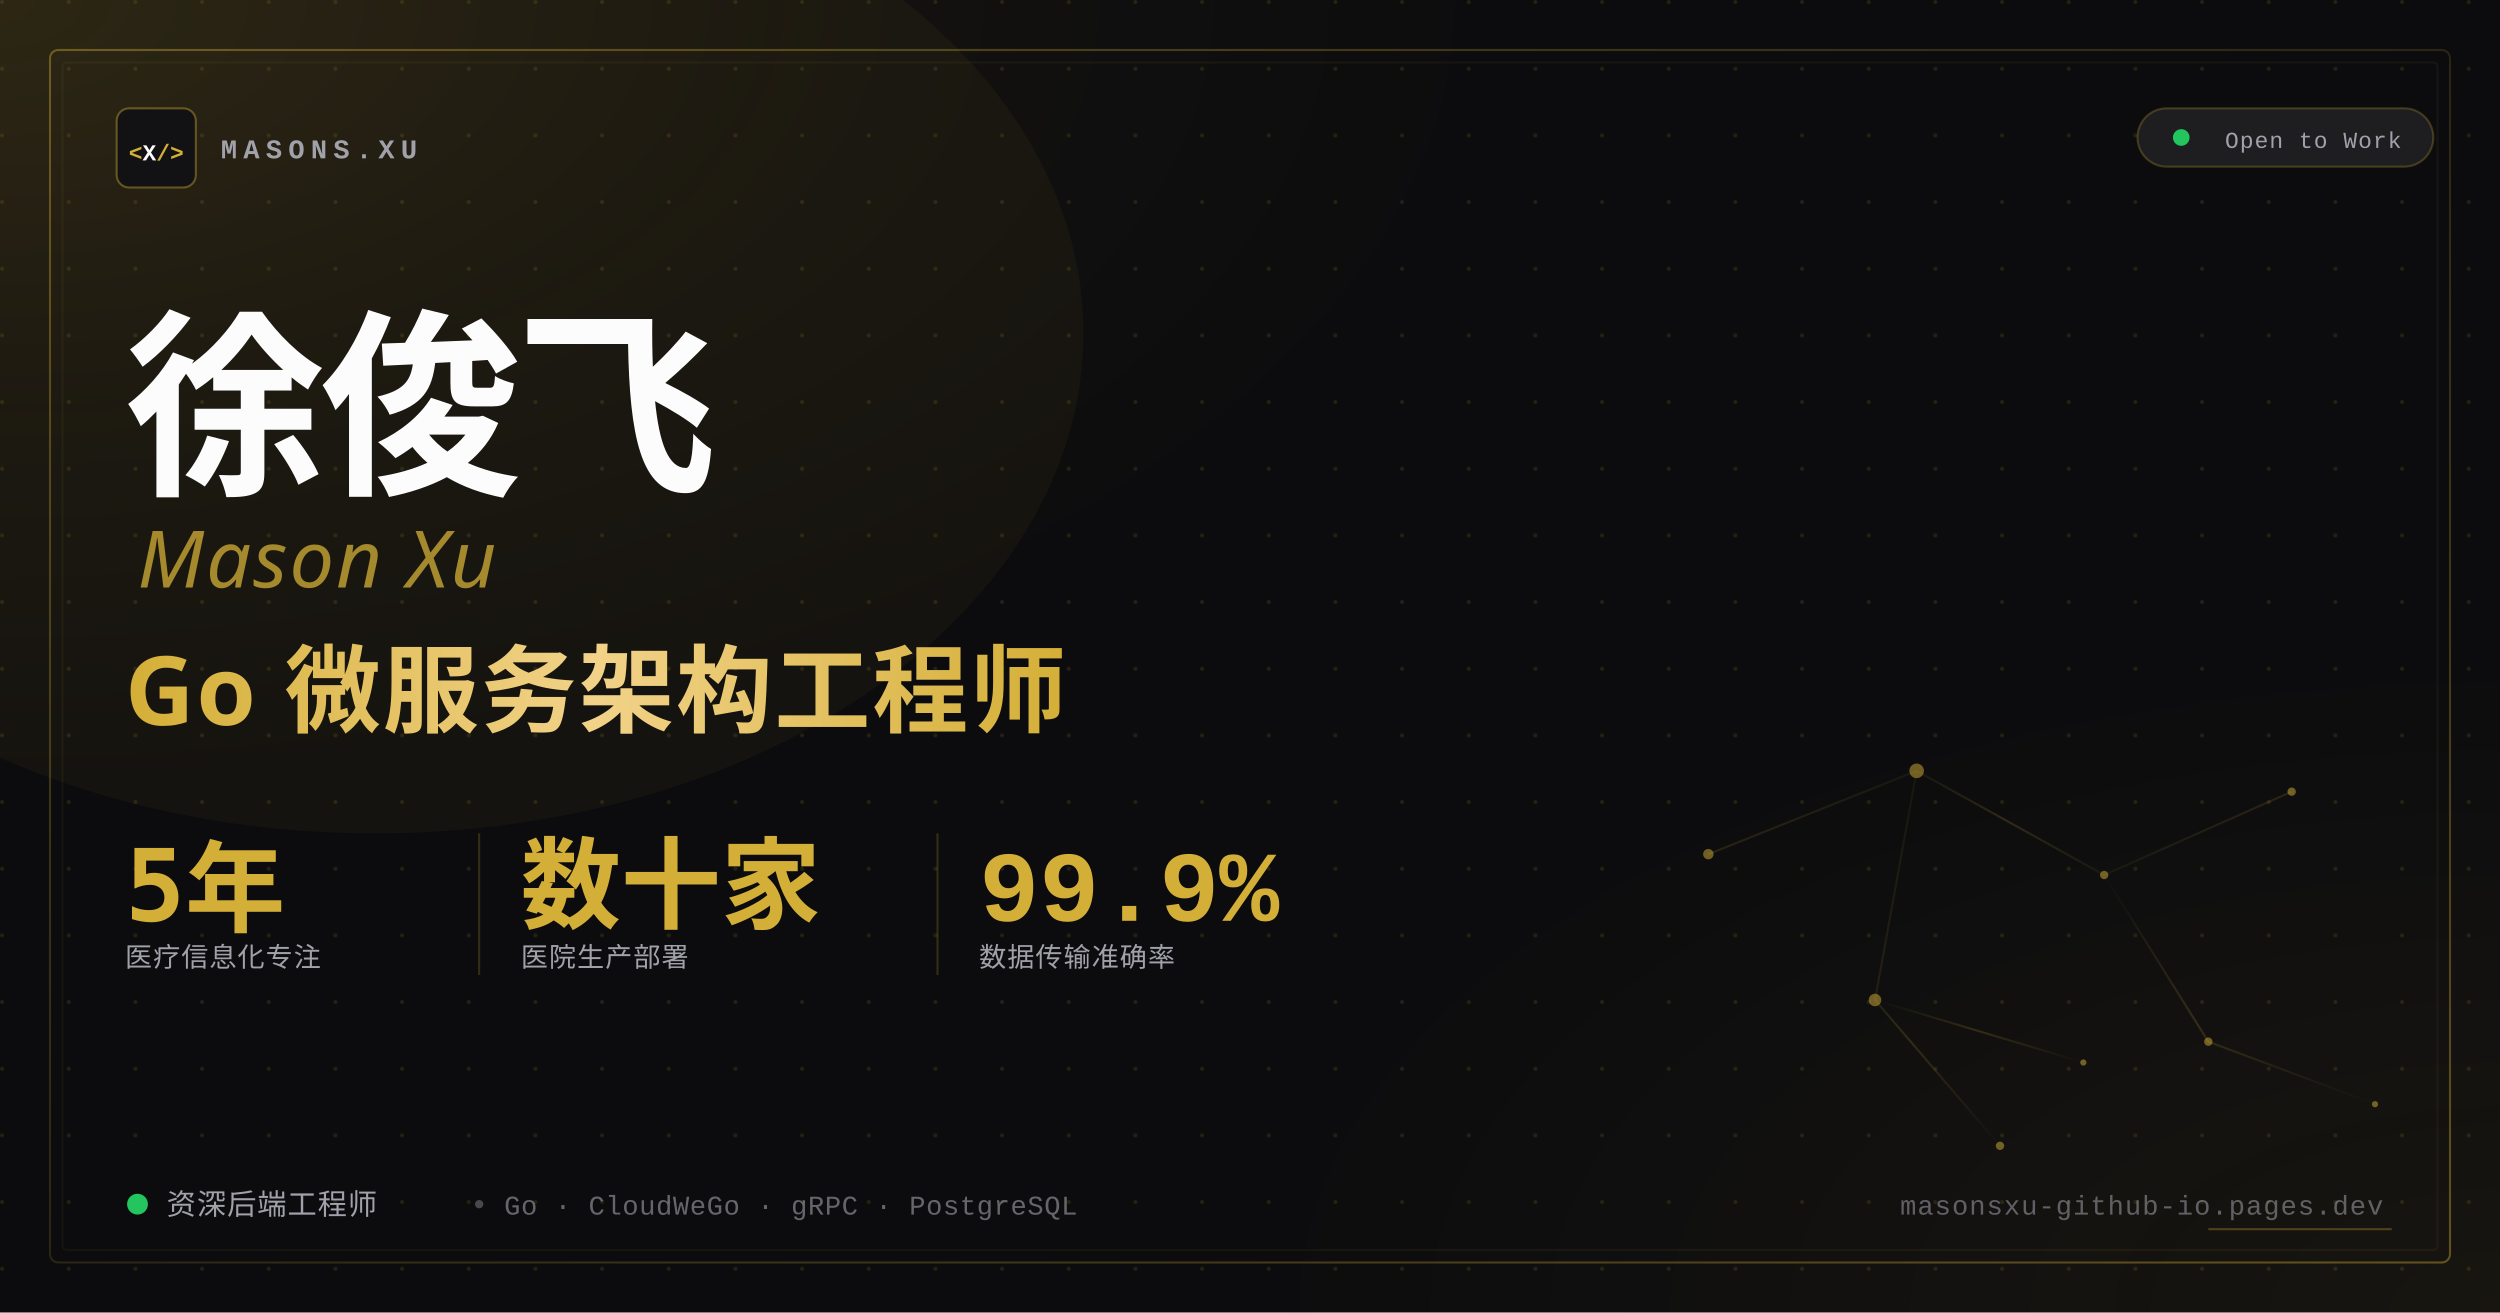
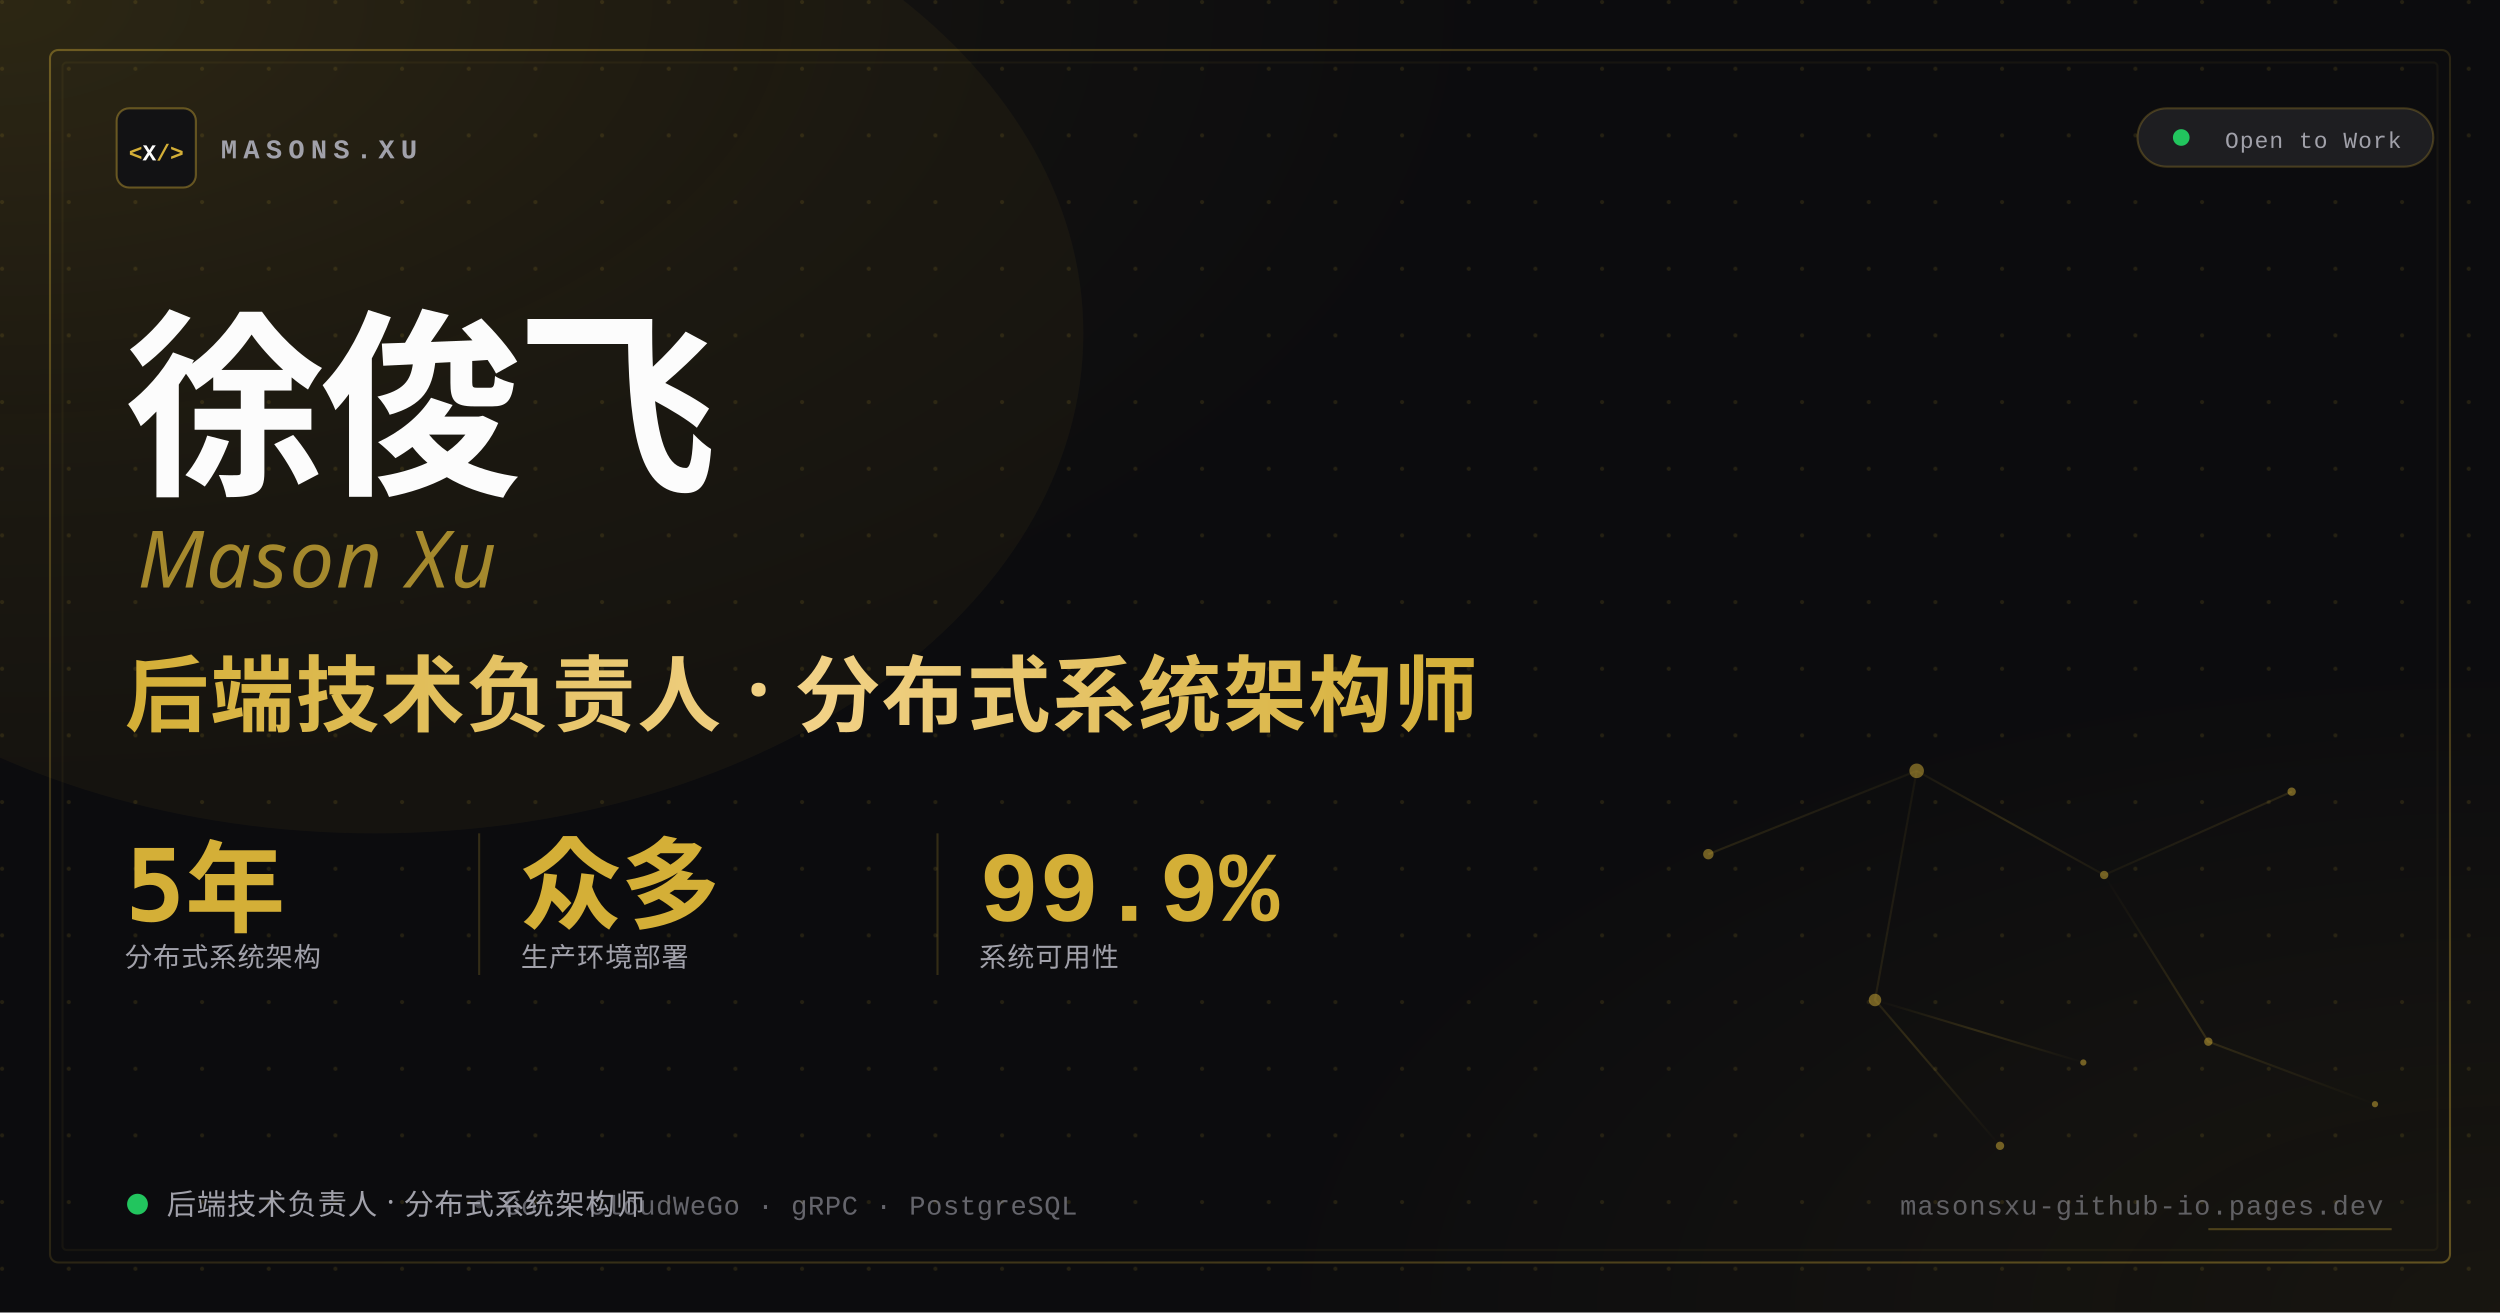
<svg xmlns="http://www.w3.org/2000/svg" viewBox="0 0 1200 630" width="1200" height="630">
  <defs>
    <pattern id="dotGrid" x="0" y="0" width="32" height="32" patternUnits="userSpaceOnUse">
      <circle cx="1" cy="1" r="1" fill="rgba(212,175,55,0.12)" />
    </pattern>
    <radialGradient id="glowTL" cx="0%" cy="0%" r="60%">
      <stop offset="0%" stop-color="#D4AF37" stop-opacity="0.12" />
      <stop offset="60%" stop-color="#D4AF37" stop-opacity="0.03" />
      <stop offset="100%" stop-color="#D4AF37" stop-opacity="0" />
    </radialGradient>
    <radialGradient id="glowBR" cx="100%" cy="100%" r="50%">
      <stop offset="0%" stop-color="#D4AF37" stop-opacity="0.06" />
      <stop offset="100%" stop-color="#D4AF37" stop-opacity="0" />
    </radialGradient>
    <linearGradient id="goldGrad" x1="0%" y1="0%" x2="100%" y2="0%">
      <stop offset="0%" stop-color="#D4AF37" />
      <stop offset="50%" stop-color="#F2D288" />
      <stop offset="100%" stop-color="#D4AF37" />
    </linearGradient>
    <linearGradient id="dividerGrad" x1="0%" y1="0%" x2="100%" y2="0%">
      <stop offset="0%" stop-color="#D4AF37" stop-opacity="0" />
      <stop offset="20%" stop-color="#D4AF37" stop-opacity="0.6" />
      <stop offset="80%" stop-color="#D4AF37" stop-opacity="0.6" />
      <stop offset="100%" stop-color="#D4AF37" stop-opacity="0" />
    </linearGradient>
    <linearGradient id="constellGrad" x1="0%" y1="0%" x2="100%" y2="100%">
      <stop offset="0%" stop-color="#D4AF37" stop-opacity="0" />
      <stop offset="50%" stop-color="#D4AF37" stop-opacity="0.5" />
      <stop offset="100%" stop-color="#D4AF37" stop-opacity="0" />
    </linearGradient>
    <linearGradient id="borderGrad" x1="0%" y1="0%" x2="100%" y2="100%">
      <stop offset="0%" stop-color="#D4AF37" stop-opacity="0.4" />
      <stop offset="50%" stop-color="#D4AF37" stop-opacity="0.15" />
      <stop offset="100%" stop-color="#D4AF37" stop-opacity="0.4" />
    </linearGradient>
    <clipPath id="outerClip">
      <rect x="0" y="0" width="1200" height="630" rx="0" />
    </clipPath>
  </defs>
  <rect width="1200" height="630" fill="#0C0C0E" />
  <rect width="1200" height="630" fill="url(#dotGrid)" opacity="1" />
  <rect width="1200" height="630" fill="url(#glowTL)" />
  <rect width="1200" height="630" fill="url(#glowBR)" />
  <ellipse cx="180" cy="160" rx="340" ry="240" fill="#D4AF37" fill-opacity="0.05" />
  <g opacity="0.35" stroke="url(#constellGrad)" stroke-width="1" fill="none">
    <path d="M820,410 L920,370 L1010,420 L1100,380" />
    <path d="M920,370 L900,480 L960,550" />
    <path d="M1010,420 L1060,500 L1140,530" />
    <path d="M900,480 L1000,510" />
  </g>
  <g fill="#D4AF37" opacity="0.5">
    <circle cx="820" cy="410" r="2.5" />
    <circle cx="920" cy="370" r="3.5" />
    <circle cx="1010" cy="420" r="2" />
    <circle cx="1100" cy="380" r="2" />
    <circle cx="900" cy="480" r="3" />
    <circle cx="960" cy="550" r="2" />
    <circle cx="1060" cy="500" r="2" />
    <circle cx="1140" cy="530" r="1.5" />
    <circle cx="1000" cy="510" r="1.5" />
  </g>
  <rect x="24" y="24" width="1152" height="582" rx="4" fill="none" stroke="url(#borderGrad)" stroke-width="1" />
  <rect x="30" y="30" width="1140" height="570" rx="2" fill="none" stroke="#D4AF37" stroke-opacity="0.06" stroke-width="1" />
  <rect x="56" y="52" width="38" height="38" rx="6" fill="#121214" stroke="#D4AF37" stroke-opacity="0.4" stroke-width="1" />
  <text x="75" y="77" text-anchor="middle" font-family="'Courier New', monospace" font-size="11" font-weight="bold" fill="#FCFCFC">
    <tspan fill="#D4AF37">&lt;</tspan>X<tspan fill="#D4AF37">/&gt;</tspan>
  </text>
  <text x="106" y="76" font-family="'Courier New', 'JetBrains Mono', monospace" font-size="13" font-weight="700" letter-spacing="3" fill="#A1A1AA">MASONS.XU</text>
  <rect x="1026" y="52" width="142" height="28" rx="14" fill="#1E1E21" stroke="#D4AF37" stroke-opacity="0.25" stroke-width="1" />
  <circle cx="1047" cy="66" r="4" fill="#22C55E" />
  <text x="1068" y="71" font-family="'Courier New', monospace" font-size="11" fill="#A1A1AA" letter-spacing="0.5">Open to Work</text>
  <text x="60" y="230" font-family="'Noto Sans SC', sans-serif" font-size="96" font-weight="700" fill="#FCFCFC" letter-spacing="-2">徐俊飞</text>
  <text x="66" y="282" font-family="'Noto Sans SC', sans-serif" font-size="38" font-style="italic" font-weight="400" fill="#D4AF37" fill-opacity="0.75" letter-spacing="1">Mason Xu</text>
-   <text x="60" y="348" font-family="'Noto Sans SC', sans-serif" font-size="46" font-weight="700" fill="url(#goldGrad)" letter-spacing="1">Go 微服务架构工程师</text>
+   <text x="60" y="348" font-family="'Noto Sans SC', sans-serif" font-size="40" font-weight="700" fill="url(#goldGrad)" letter-spacing="1">后端技术负责人 · 分布式系统架构师</text>
  <line x1="60" y1="376" x2="760" y2="376" stroke="url(#dividerGrad)" stroke-width="1" />
  <g transform="translate(60, 390)">
    <text y="52" font-family="'Noto Sans SC', monospace" font-size="48" font-weight="700" fill="#D4AF37">5年</text>
-     <text y="74" font-family="'Noto Sans SC', sans-serif" font-size="13" fill="#A1A1AA" letter-spacing="0.5">医疗信息化专注</text>
+     <text y="74" font-family="'Noto Sans SC', sans-serif" font-size="13" fill="#A1A1AA" letter-spacing="0.5">分布式系统架构</text>
  </g>
  <line x1="230" y1="400" x2="230" y2="468" stroke="#D4AF37" stroke-opacity="0.2" stroke-width="1" />
  <g transform="translate(250, 390)">
-     <text y="52" font-family="'Noto Sans SC', monospace" font-size="48" font-weight="700" fill="#D4AF37">数十家</text>
-     <text y="74" font-family="'Noto Sans SC', sans-serif" font-size="13" fill="#A1A1AA" letter-spacing="0.5">医院生产部署</text>
+     <text y="52" font-family="'Noto Sans SC', monospace" font-size="48" font-weight="700" fill="#D4AF37">众多</text>
+     <text y="74" font-family="'Noto Sans SC', sans-serif" font-size="13" fill="#A1A1AA" letter-spacing="0.5">生产环境部署</text>
  </g>
  <line x1="450" y1="400" x2="450" y2="468" stroke="#D4AF37" stroke-opacity="0.2" stroke-width="1" />
  <g transform="translate(470, 390)">
    <text y="52" font-family="'Courier New', 'JetBrains Mono', monospace" font-size="48" font-weight="700" fill="#D4AF37">99.9%</text>
-     <text y="74" font-family="'Noto Sans SC', sans-serif" font-size="13" fill="#A1A1AA" letter-spacing="0.5">数据传输准确率</text>
+     <text y="74" font-family="'Noto Sans SC', sans-serif" font-size="13" fill="#A1A1AA" letter-spacing="0.5">系统可用性</text>
  </g>
  <circle cx="66" cy="578" r="5" fill="#22C55E" />
-   <text x="80" y="583" font-family="'Noto Sans SC', sans-serif" font-size="14" fill="#A1A1AA" letter-spacing="0.5">资深后端工程师</text>
+   <text x="80" y="583" font-family="'Noto Sans SC', sans-serif" font-size="14" fill="#A1A1AA" letter-spacing="0.5">后端技术负责人 · 分布式系统架构师</text>
  <circle cx="230" cy="578" r="2" fill="#A1A1AA" fill-opacity="0.4" />
  <text x="242" y="583" font-family="'Courier New', monospace" font-size="13" fill="#A1A1AA" fill-opacity="0.6" letter-spacing="0.3">Go · CloudWeGo · gRPC · PostgreSQL</text>
  <text x="1144" y="583" text-anchor="end" font-family="'Courier New', 'JetBrains Mono', monospace" font-size="13" fill="#A1A1AA" fill-opacity="0.55" letter-spacing="0.5">masonsxu-github-io.pages.dev</text>
  <line x1="1060" y1="590" x2="1148" y2="590" stroke="#D4AF37" stroke-opacity="0.3" stroke-width="1" />
</svg>
